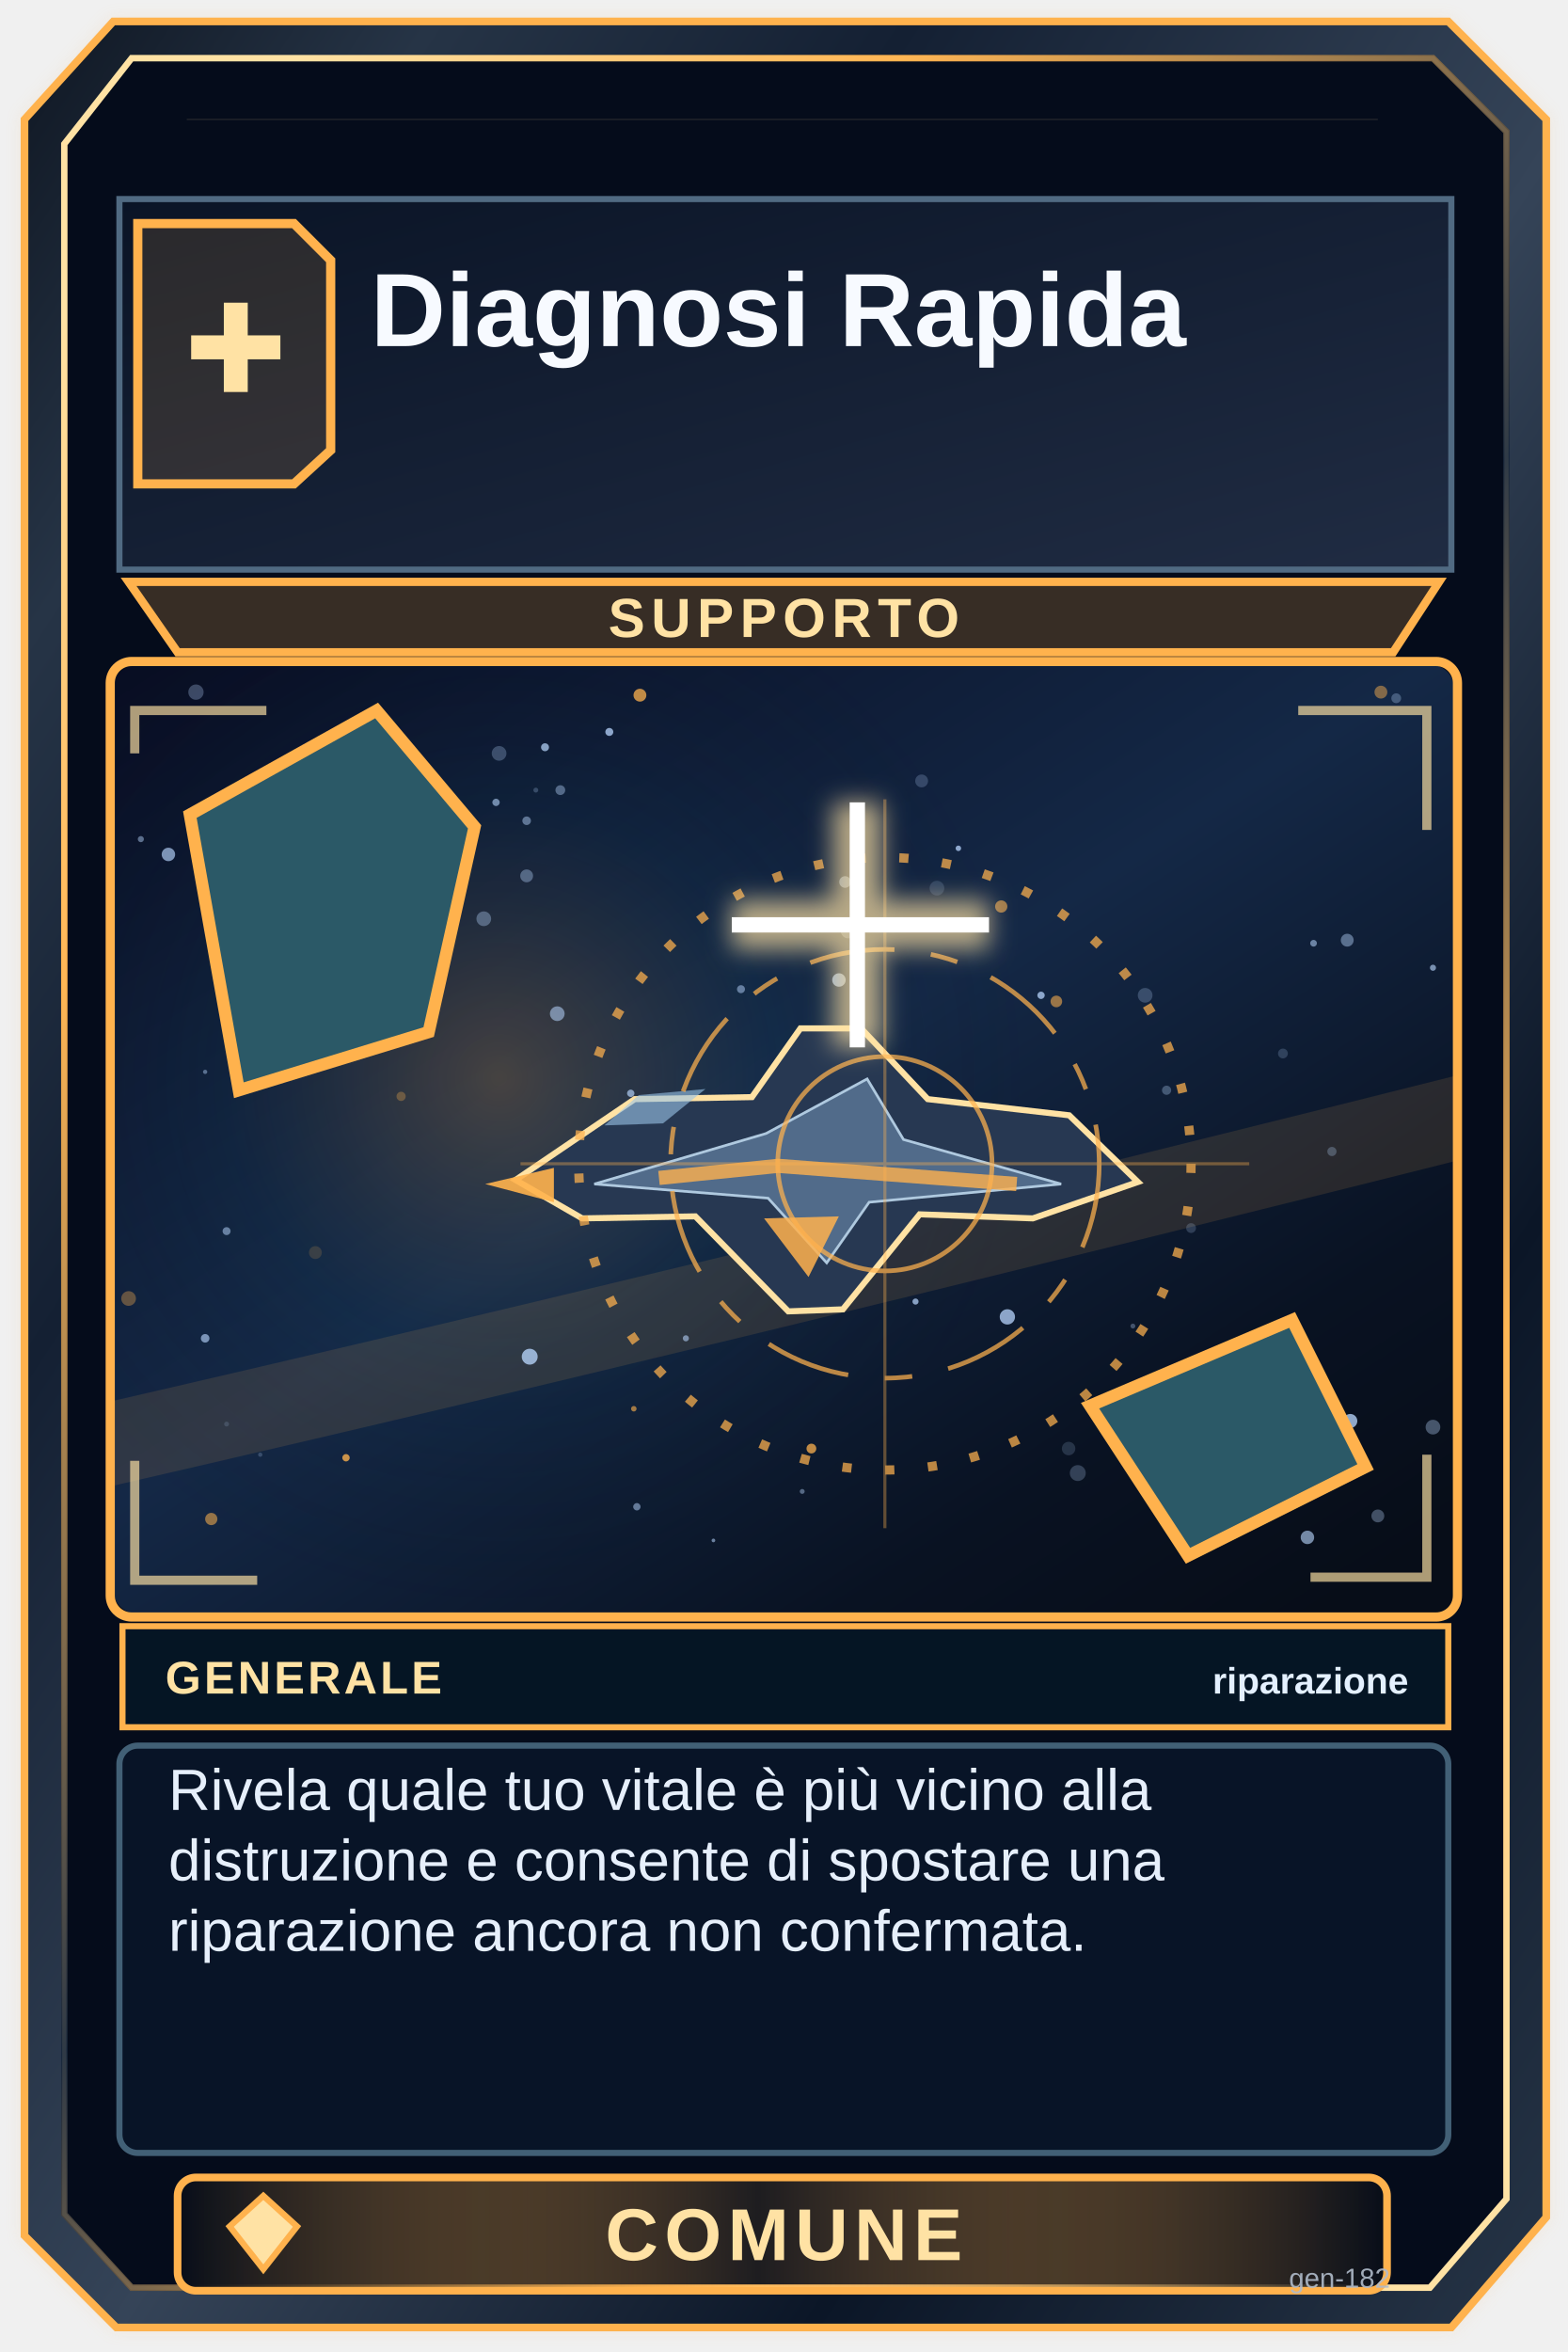
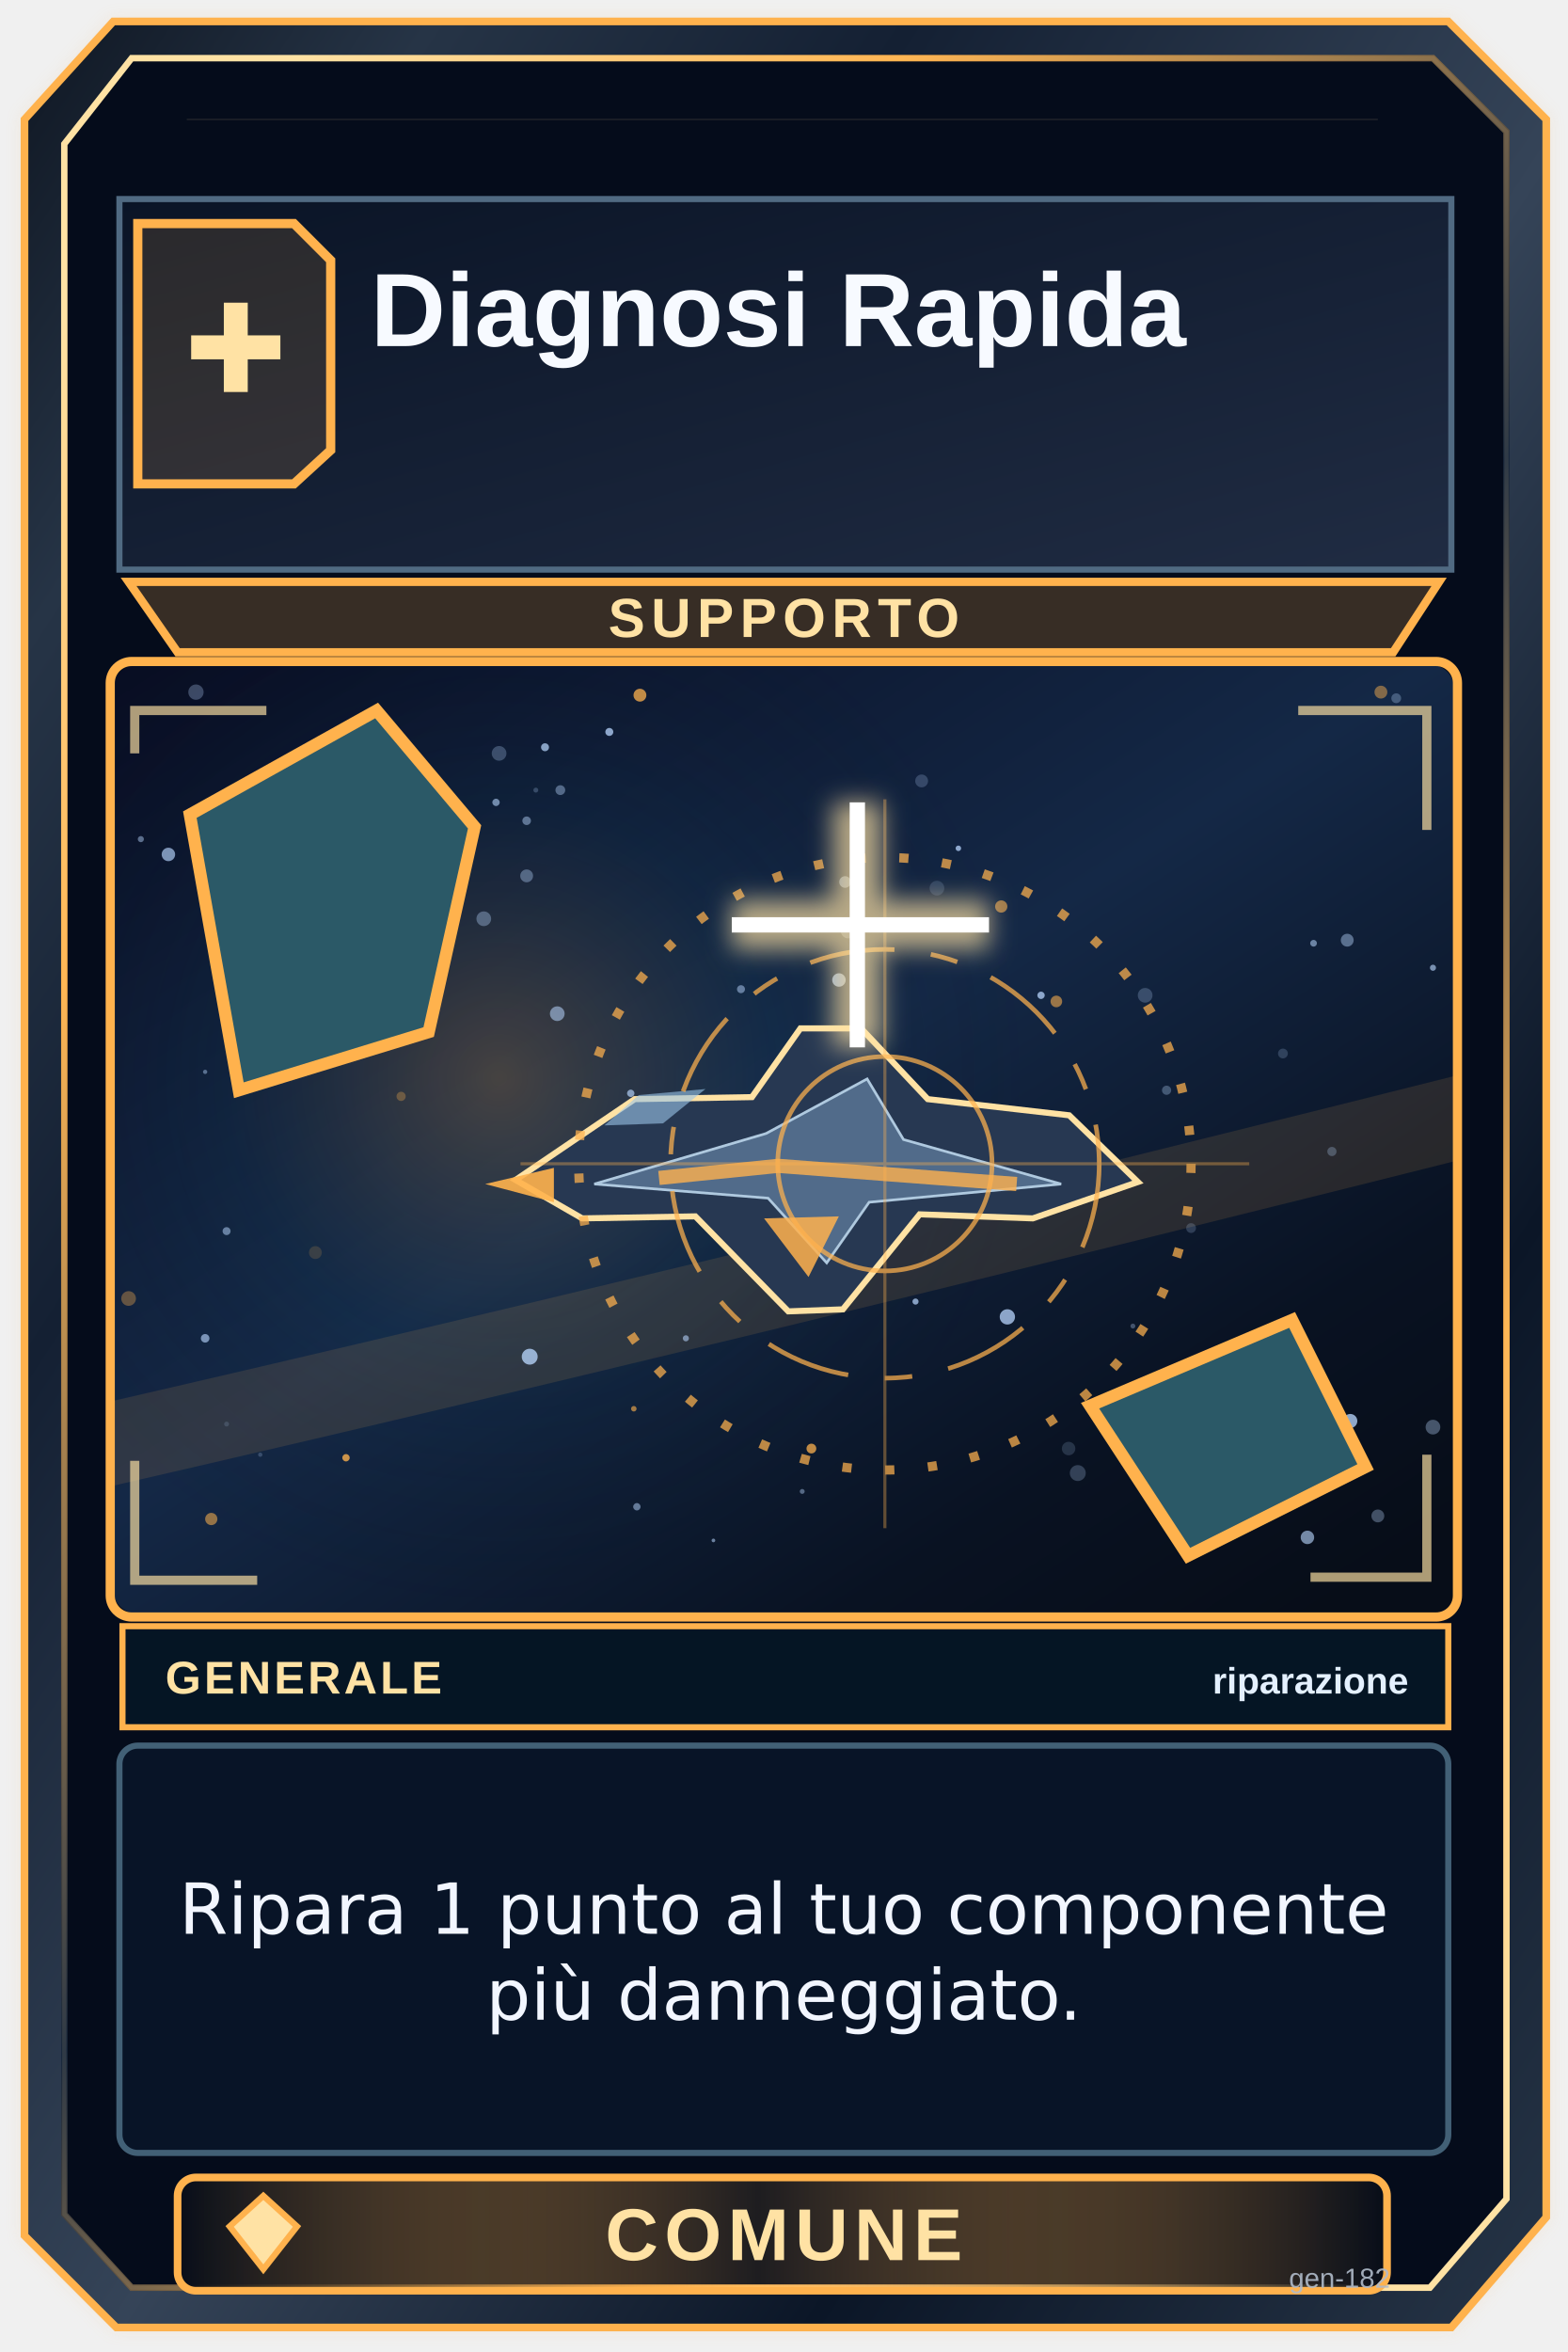
- <svg xmlns="http://www.w3.org/2000/svg" width="512" height="768" viewBox="0 0 512 768" role="img" aria-label="Diagnosi Rapida · SUPPORTO · COMUNE">
+ <svg xmlns="http://www.w3.org/2000/svg" width="512" height="768" viewBox="0 0 512 768" role="img" aria-label="Diagnosi Rapida · SUPPORTO · COMUNE · Ripara 1 punto al tuo componente più danneggiato.">
  <defs>
    <linearGradient id="metal" x1="0" y1="0" x2="1" y2="1">
      <stop stop-color="#101824" />
      <stop offset=".13" stop-color="#263446" />
      <stop offset=".29" stop-color="#142033" />
      <stop offset=".53" stop-color="#354458" />
      <stop offset=".76" stop-color="#0b1627" />
      <stop offset="1" stop-color="#263446" />
    </linearGradient>
    <linearGradient id="rim" x1=".15" y1="0" x2=".87" y2="1">
      <stop stop-color="#ffe2a4" />
      <stop offset=".2" stop-color="#ffb24d" />
      <stop offset=".52" stop-color="#19283c" />
      <stop offset=".78" stop-color="#ffb24d" />
      <stop offset="1" stop-color="#ffe2a4" />
    </linearGradient>
    <linearGradient id="spaceSky" x1="0" y1="0" x2=".9" y2="1">
      <stop stop-color="#080d22" />
      <stop offset=".49" stop-color="#142846" />
      <stop offset=".82" stop-color="#091222" />
      <stop offset="1" stop-color="#070d18" />
    </linearGradient>
    <radialGradient id="planet">
      <stop stop-color="#ffb24d" stop-opacity=".65" />
      <stop offset=".52" stop-color="#194761" stop-opacity=".42" />
      <stop offset="1" stop-color="#0a1529" stop-opacity=".05" />
    </radialGradient>
    <linearGradient id="titlePanel" x1="0" x2="1" y1="0" y2="1">
      <stop stop-color="#0a1426" />
      <stop offset="1" stop-color="#202c43" />
    </linearGradient>
    <linearGradient id="rarityShine" x1="0" y1="0" x2="1" y2="0">
      <stop stop-color="#070d19" />
      <stop offset=".48" stop-color="#ffb24d" stop-opacity="0.1" />
      <stop offset="1" stop-color="#070d19" />
    </linearGradient>
    <filter id="rimGlow" x="-30%" y="-30%" width="160%" height="160%">
      <feGaussianBlur stdDeviation="2.45" />
    </filter>
    <filter id="beamGlow" x="-70%" y="-70%" width="240%" height="240%">
      <feGaussianBlur stdDeviation="4" />
    </filter>
    <clipPath id="artClip">
      <rect x="37" y="217" width="438" height="310" rx="8" />
    </clipPath>
  </defs>
  <path d="M37 7H473L505 39V724L474 760H38L8 730V39Z" fill="#030712" stroke="#ffb24d" stroke-width="2.8" opacity="0.12" filter="url(#rimGlow)" />
  <path d="M37 7H473L505 39V724L474 760H38L8 730V39Z" fill="url(#metal)" stroke="#ffb24d" stroke-width="2.5" />
  <path d="M43 19H468L492 43V718L467 747H43L21 723V47Z" fill="#050c1b" stroke="url(#rim)" stroke-width="2.1" />
  <path d="M43 19H468L492 43V718L467 747H43L21 723V47Z" fill="none" stroke="#ffe2a4" stroke-width="1.35" opacity="0.1" />
  <path d="M61 39H450" stroke="#ffe2a4" stroke-width="0.5" opacity="0.1" />
  <path d="M32 85V51L52 29H135 M376 29H458L482 52V122 M32 648V715L50 735H128 M382 735H460L481 713V647" fill="none" stroke="#f7fcff" stroke-width="1" opacity="0" />
  <path d="M61 43H450" stroke="#fff" stroke-width="1" opacity="0" />
  <path d="M39 65H474V186H39Z" fill="url(#titlePanel)" stroke="#506a82" stroke-width="2" />
  <path d="M45 73H96L108 85V147L96 158H45Z" fill="#ffb24d" fill-opacity=".13" stroke="#ffb24d" stroke-width="3" />
  <text x="77" y="128" text-anchor="middle" fill="#ffe2a4" font-family="Arial, sans-serif" font-size="40" font-weight="bold">✚</text>
  <text x="121" y="113" fill="#f7faff" font-family="Arial,sans-serif" font-size="34" font-weight="800">Diagnosi Rapida</text>
  <path d="M42 190H470L455 213H58Z" fill="#ffb24d" fill-opacity=".20" stroke="#ffb24d" stroke-width="2.7" />
  <text x="256" y="208" text-anchor="middle" fill="#ffe2a4" font-family="Arial,sans-serif" font-size="18" font-weight="900" letter-spacing="2">SUPPORTO</text>
  <g clip-path="url(#artClip)">
    <rect x="37" y="217" width="438" height="310" fill="url(#spaceSky)" />
    <circle cx="163" cy="352" r="170" fill="url(#planet)" opacity=".34" />
    <path d="M12 477Q218 430 508 357" fill="none" stroke="#ffb24d" stroke-width="27" opacity=".12" />
    <circle cx="265" cy="473" r="1.6" fill="#ffb24d" opacity="0.74" />
    <circle cx="419" cy="344" r="1.6" fill="#b9d7ff" opacity="0.20" />
    <circle cx="107" cy="311" r="1.5" fill="#b9d7ff" opacity="0.62" />
    <circle cx="82" cy="354" r="2.5" fill="#b9d7ff" opacity="0.64" />
    <circle cx="440" cy="307" r="2.1" fill="#b9d7ff" opacity="0.43" />
    <circle cx="163" cy="246" r="2.4" fill="#b9d7ff" opacity="0.27" />
    <circle cx="207" cy="460" r="0.9" fill="#ffb24d" opacity="0.61" />
    <circle cx="274" cy="320" r="2.2" fill="#b9d7ff" opacity="0.72" />
    <circle cx="429" cy="308" r="1.1" fill="#b9d7ff" opacity="0.54" />
    <circle cx="468" cy="316" r="1.0" fill="#b9d7ff" opacity="0.62" />
    <circle cx="299" cy="369" r="2.3" fill="#b9d7ff" opacity="0.44" />
    <circle cx="441" cy="464" r="2.3" fill="#b9d7ff" opacity="0.76" />
    <circle cx="131" cy="358" r="1.5" fill="#ffb24d" opacity="0.30" />
    <circle cx="468" cy="466" r="2.4" fill="#b9d7ff" opacity="0.35" />
    <circle cx="64" cy="226" r="2.5" fill="#b9d7ff" opacity="0.29" />
    <circle cx="224" cy="437" r="1.0" fill="#b9d7ff" opacity="0.57" />
    <circle cx="80" cy="288" r="1.3" fill="#b9d7ff" opacity="0.75" />
    <circle cx="206" cy="357" r="1.2" fill="#b9d7ff" opacity="0.66" />
    <circle cx="42" cy="424" r="2.4" fill="#ffb24d" opacity="0.35" />
    <circle cx="182" cy="331" r="2.4" fill="#b9d7ff" opacity="0.54" />
    <circle cx="190" cy="392" r="2.3" fill="#b9d7ff" opacity="0.42" />
    <circle cx="233" cy="503" r="0.6" fill="#b9d7ff" opacity="0.55" />
    <circle cx="381" cy="356" r="1.5" fill="#b9d7ff" opacity="0.31" />
    <circle cx="115" cy="344" r="1.9" fill="#b9d7ff" opacity="0.59" />
    <circle cx="209" cy="227" r="2.1" fill="#ffb24d" opacity="0.74" />
    <circle cx="352" cy="481" r="2.6" fill="#b9d7ff" opacity="0.24" />
    <circle cx="435" cy="376" r="1.5" fill="#b9d7ff" opacity="0.27" />
    <circle cx="370" cy="433" r="0.8" fill="#b9d7ff" opacity="0.32" />
    <circle cx="172" cy="286" r="2.1" fill="#b9d7ff" opacity="0.37" />
    <circle cx="73" cy="327" r="2.0" fill="#b9d7ff" opacity="0.75" />
    <circle cx="73" cy="309" r="0.6" fill="#ffb24d" opacity="0.28" />
    <circle cx="162" cy="262" r="1.2" fill="#b9d7ff" opacity="0.58" />
    <circle cx="427" cy="502" r="2.2" fill="#b9d7ff" opacity="0.61" />
    <circle cx="349" cy="473" r="2.2" fill="#b9d7ff" opacity="0.17" />
    <circle cx="129" cy="256" r="1.6" fill="#b9d7ff" opacity="0.52" />
    <circle cx="158" cy="300" r="2.4" fill="#b9d7ff" opacity="0.35" />
    <circle cx="382" cy="483" r="1.8" fill="#ffb24d" opacity="0.41" />
    <circle cx="183" cy="258" r="1.6" fill="#b9d7ff" opacity="0.40" />
    <circle cx="301" cy="255" r="2.1" fill="#b9d7ff" opacity="0.22" />
    <circle cx="374" cy="325" r="2.4" fill="#b9d7ff" opacity="0.24" />
    <circle cx="242" cy="323" r="1.3" fill="#b9d7ff" opacity="0.49" />
    <circle cx="74" cy="465" r="0.8" fill="#b9d7ff" opacity="0.16" />
    <circle cx="451" cy="226" r="2.1" fill="#ffb24d" opacity="0.47" />
    <circle cx="199" cy="239" r="1.3" fill="#b9d7ff" opacity="0.74" />
    <circle cx="175" cy="258" r="0.8" fill="#b9d7ff" opacity="0.24" />
    <circle cx="336" cy="385" r="2.7" fill="#b9d7ff" opacity="0.44" />
    <circle cx="208" cy="492" r="1.2" fill="#b9d7ff" opacity="0.50" />
    <circle cx="128" cy="296" r="2.5" fill="#b9d7ff" opacity="0.46" />
    <circle cx="345" cy="327" r="1.9" fill="#ffb24d" opacity="0.57" />
    <circle cx="266" cy="358" r="0.9" fill="#b9d7ff" opacity="0.77" />
    <circle cx="276" cy="288" r="1.9" fill="#b9d7ff" opacity="0.52" />
    <circle cx="85" cy="475" r="0.7" fill="#b9d7ff" opacity="0.22" />
    <circle cx="82" cy="314" r="1.7" fill="#b9d7ff" opacity="0.22" />
    <circle cx="313" cy="277" r="0.9" fill="#b9d7ff" opacity="0.74" />
    <circle cx="327" cy="296" r="2.0" fill="#ffb24d" opacity="0.59" />
    <circle cx="299" cy="425" r="1.0" fill="#b9d7ff" opacity="0.70" />
    <circle cx="46" cy="274" r="1.0" fill="#b9d7ff" opacity="0.46" />
    <circle cx="389" cy="401" r="1.6" fill="#b9d7ff" opacity="0.20" />
    <circle cx="306" cy="290" r="2.4" fill="#b9d7ff" opacity="0.16" />
    <circle cx="55" cy="279" r="2.2" fill="#b9d7ff" opacity="0.65" />
    <circle cx="113" cy="476" r="1.2" fill="#ffb24d" opacity="0.78" />
    <circle cx="329" cy="430" r="2.5" fill="#b9d7ff" opacity="0.74" />
    <circle cx="456" cy="228" r="1.6" fill="#b9d7ff" opacity="0.30" />
    <circle cx="277" cy="304" r="2.4" fill="#b9d7ff" opacity="0.34" />
    <circle cx="262" cy="487" r="0.8" fill="#b9d7ff" opacity="0.42" />
    <circle cx="340" cy="325" r="1.2" fill="#b9d7ff" opacity="0.73" />
    <circle cx="69" cy="496" r="2.0" fill="#ffb24d" opacity="0.55" />
    <circle cx="143" cy="279" r="0.6" fill="#b9d7ff" opacity="0.50" />
    <circle cx="172" cy="268" r="1.4" fill="#b9d7ff" opacity="0.46" />
    <circle cx="178" cy="244" r="1.3" fill="#b9d7ff" opacity="0.71" />
    <circle cx="74" cy="402" r="1.3" fill="#b9d7ff" opacity="0.51" />
    <circle cx="97" cy="301" r="2.3" fill="#b9d7ff" opacity="0.55" />
    <circle cx="103" cy="409" r="2.1" fill="#ffb24d" opacity="0.16" />
    <circle cx="450" cy="495" r="2.1" fill="#b9d7ff" opacity="0.33" />
    <circle cx="67" cy="437" r="1.4" fill="#b9d7ff" opacity="0.62" />
    <circle cx="173" cy="443" r="2.6" fill="#b9d7ff" opacity="0.76" />
    <circle cx="67" cy="350" r="0.7" fill="#b9d7ff" opacity="0.43" />
    <circle cx="87" cy="329" r="2.1" fill="#b9d7ff" opacity="0.52" />
    <g transform="translate(270 382) rotate(0) scale(0.66)">
      <path d="M-154 5 L-95 -35 L-37 -36 L-13 -70 L17 -70 L50 -35 L120 -27 L154 6 L102 24 L46 22 L8 69 L-19 70 L-65 23 L-121 24 Z" fill="#273852" stroke="#ffe2a4" stroke-width="3" />
      <path d="M-115 7 L-30 -18 L20 -45 L38 -15 L116 7 L21 16 L0 46 L-29 14Z" fill="#516b8a" stroke="#afc9df" stroke-width="1.3" />
      <path d="M-83 4 L-24 -2 L28 2 L94 7" fill="none" stroke="#ffb24d" stroke-width="7" opacity=".8" />
      <path d="M-31 24 L-9 53 L6 23" fill="#ffb24d" opacity=".85" />
      <path d="M-135 -1 L-169 7 L-135 16" fill="#ffb24d" opacity=".9" />
      <path d="M-110 -22 L-81 -23 L-60 -40 L-93 -37 Z" fill="#99c4e8" opacity=".6" />
    </g>
    <g fill="none" stroke="#ffb24d" opacity=".72">
      <circle cx="289" cy="380" r="100" stroke-width="3" stroke-dasharray="3 11" />
      <circle cx="289" cy="380" r="70" stroke-width="1.5" stroke-dasharray="28 12 9 12" />
      <circle cx="289" cy="380" r="35" stroke-width="1.5" />
      <path d="M170 380H408 M289 261V499" stroke-width="1" opacity=".5" />
    </g>
    <path d="M280 262V342 M239 302H323" stroke="#ffe2a4" stroke-width="16" opacity=".7" filter="url(#beamGlow)" />
    <path d="M280 262V342 M239 302H323" stroke="#fff" stroke-width="5" />
    <path d="M62 266l61 -34l32 38l-15 67l-62 19Z M356 459l66 -28l24 48l-58 29Z" fill="#2b5967" stroke="#ffb24d" stroke-width="4" />
    <path d="M44 246V232H87 M424 232h42v39 M44 477v39h40 M428 515h38v-40" stroke="#ffe2a4" stroke-width="3" fill="none" opacity=".67" />
  </g>
  <rect x="36" y="216" width="440" height="312" rx="7" fill="none" stroke="#ffb24d" stroke-width="3" />
  <path d="M40 531H473V564H40Z" fill="#051524" stroke="#ffb24d" stroke-width="2" />
  <text x="54" y="553" fill="#ffe2a4" font-family="Arial,sans-serif" font-size="15" font-weight="bold" letter-spacing="1">GENERALE</text>
  <text x="460" y="553" text-anchor="end" fill="#e4f0ff" font-family="Arial,sans-serif" font-size="12" font-weight="bold">riparazione</text>
  <rect x="39" y="570" width="434" height="133" rx="6" fill="#081427" stroke="#426076" stroke-width="2" />
-   <text x="55" y="591" fill="#e6effb" font-size="19" font-family="Arial,sans-serif">Rivela quale tuo vitale è più vicino alla</text>
-   <text x="55" y="614" fill="#e6effb" font-size="19" font-family="Arial,sans-serif">distruzione e consente di spostare una</text>
-   <text x="55" y="637" fill="#e6effb" font-size="19" font-family="Arial,sans-serif">riparazione ancora non confermata.</text>
+   <defs>
+     <clipPath id="rules-gen-182-g1">
+       <rect x="47" y="577" width="418" height="119" rx="8" />
+     </clipPath>
+   </defs>
+   <g data-current-effect="gen-182" data-effect-grade="1" data-effect-text="Ripara 1 punto al tuo componente più danneggiato." data-effect-panel="47,577,418,119" data-font-size="23" clip-path="url(#rules-gen-182-g1)">
+     <text x="256" y="631.44" text-anchor="middle" fill="#f2f6ff" font-family="DejaVu Sans,Arial,sans-serif" font-size="23">Ripara 1 punto al tuo componente</text>
+     <text x="256" y="659.5" text-anchor="middle" fill="#f2f6ff" font-family="DejaVu Sans,Arial,sans-serif" font-size="23">più danneggiato.</text>
+   </g>
  <rect x="58" y="711" width="395" height="37" rx="6" fill="url(#rarityShine)" stroke="#ffb24d" stroke-width="2.5" />
  <path d="M75 727l11 -10l11 10l-11 14Z" fill="#ffe2a4" stroke="#ffb24d" stroke-width="2" />
  <text x="256" y="738" fill="#ffe2a4" text-anchor="middle" font-family="Arial,sans-serif" font-size="24" font-weight="900" letter-spacing="2">COMUNE</text>
  <text x="454" y="747" fill="#afbac9" font-family="Arial,sans-serif" font-size="9" text-anchor="end" opacity=".9">gen-182</text>
</svg>
